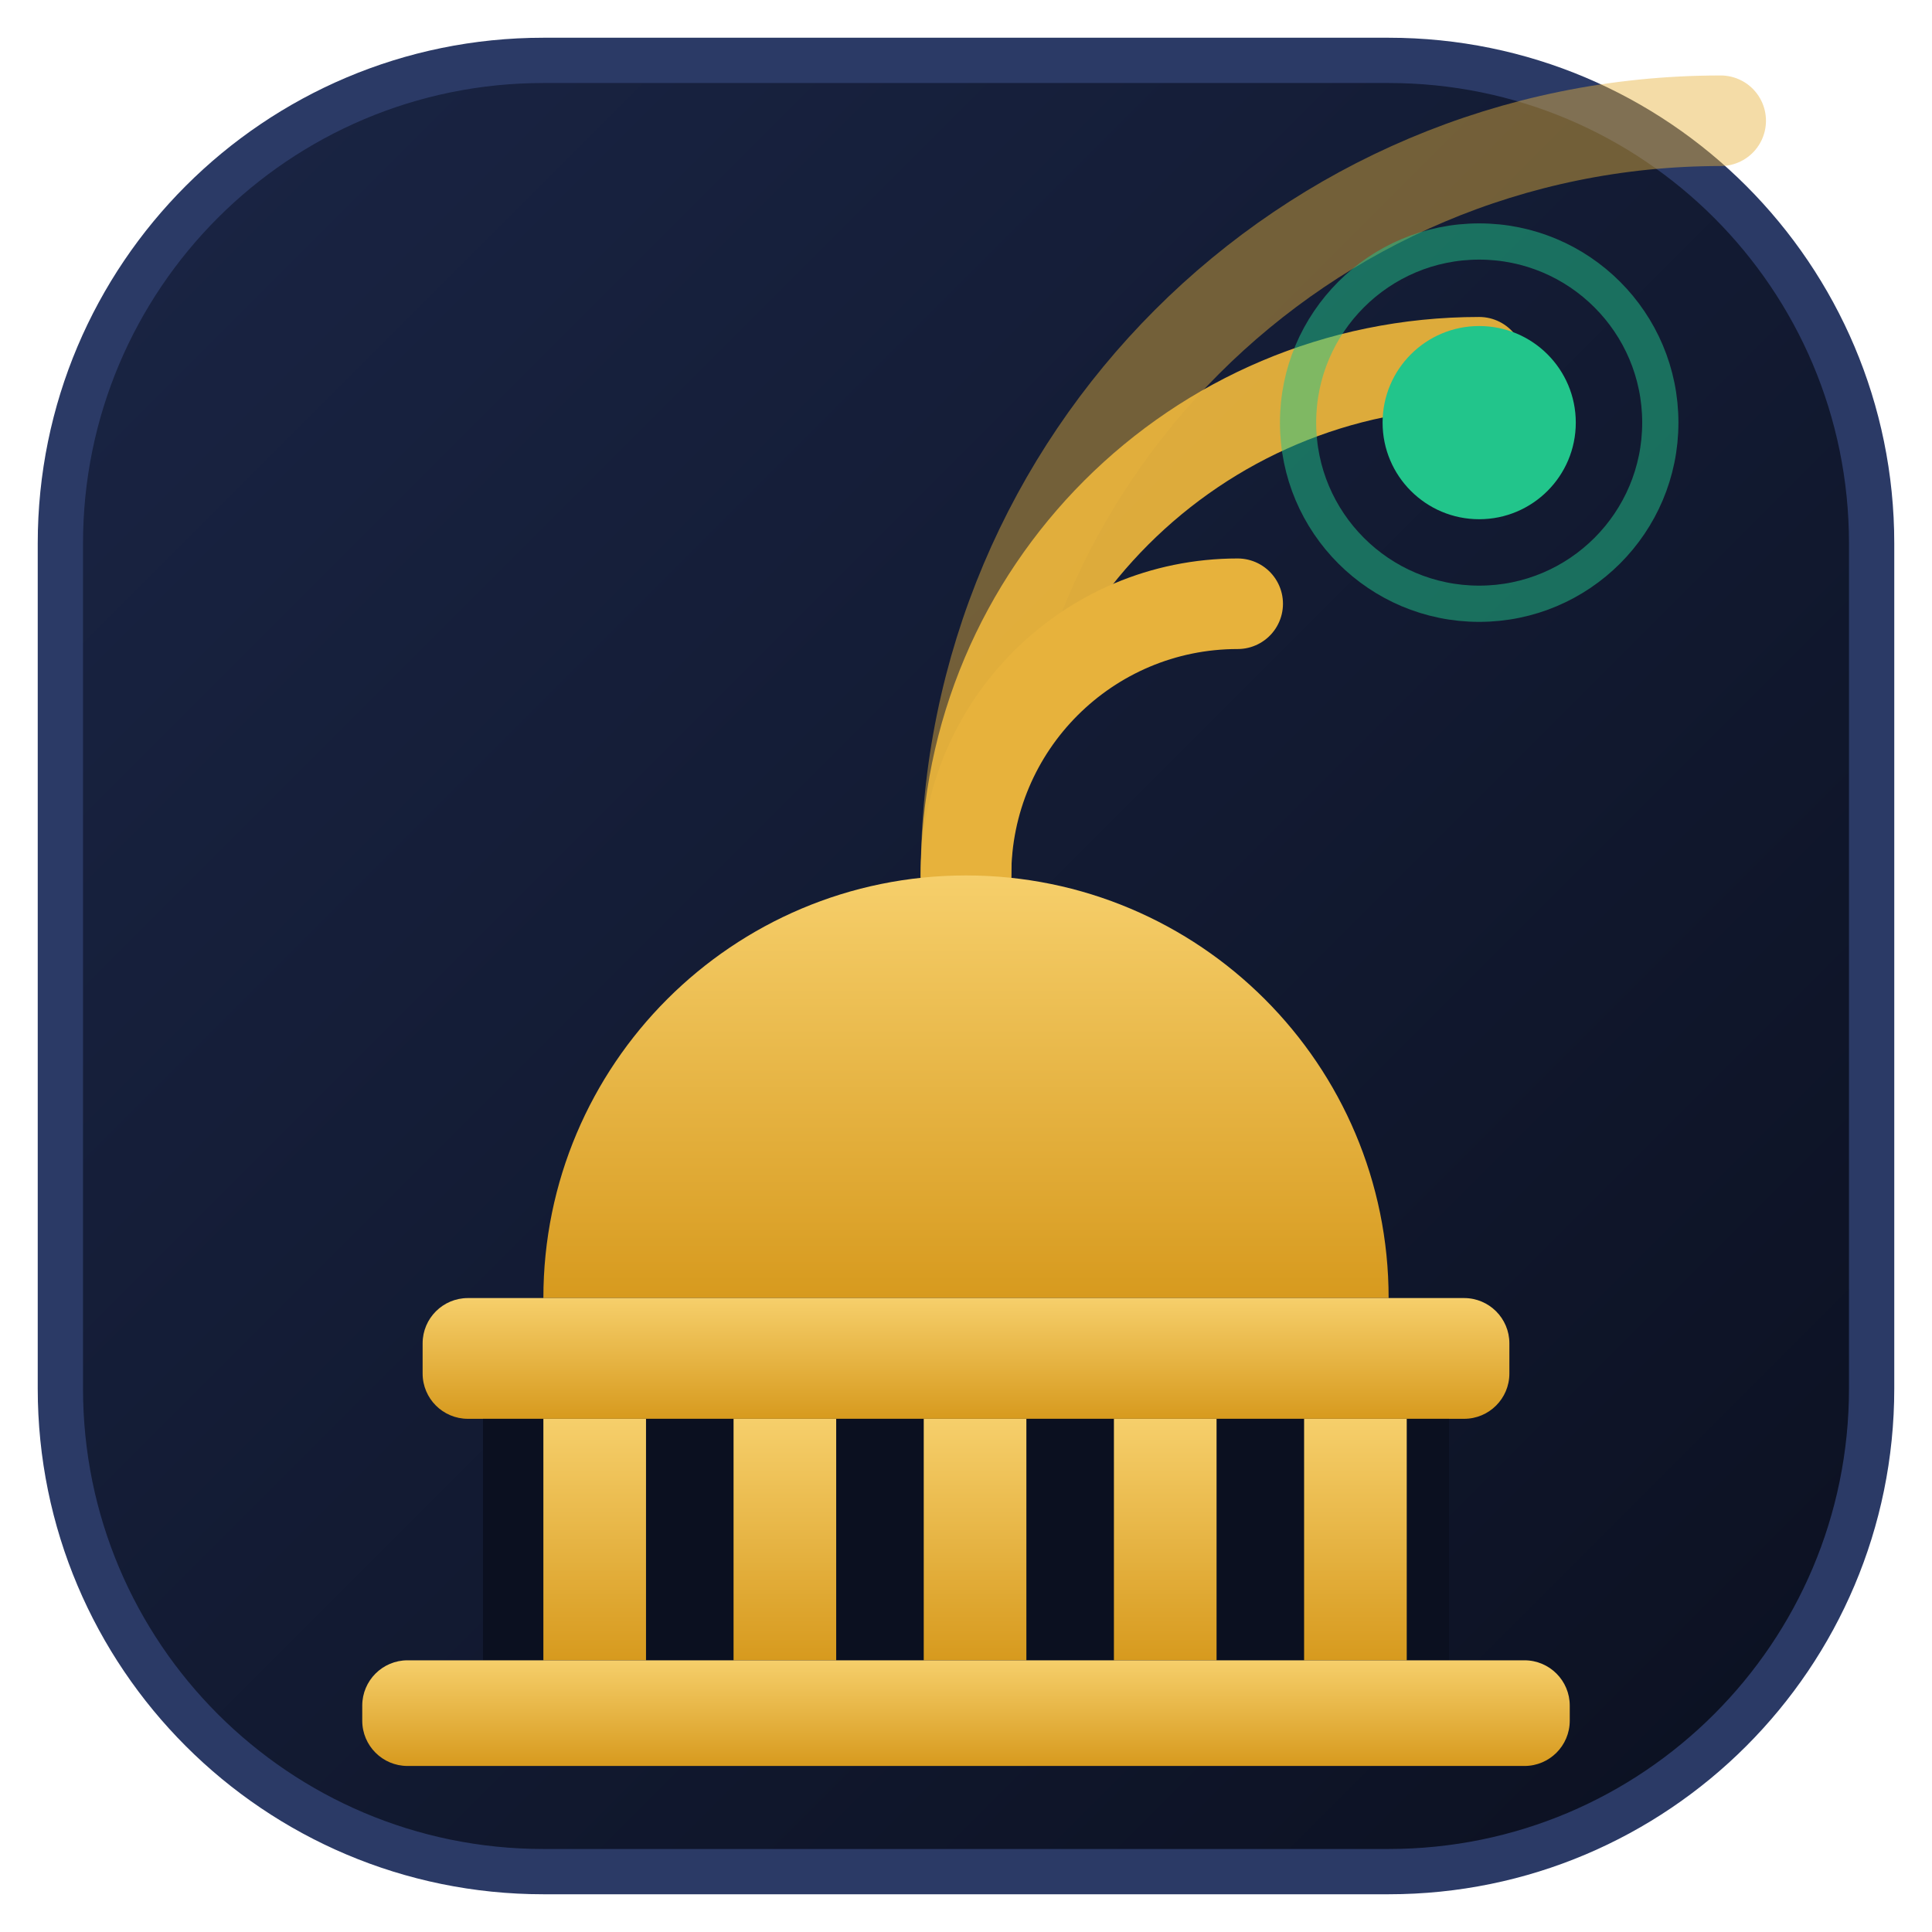
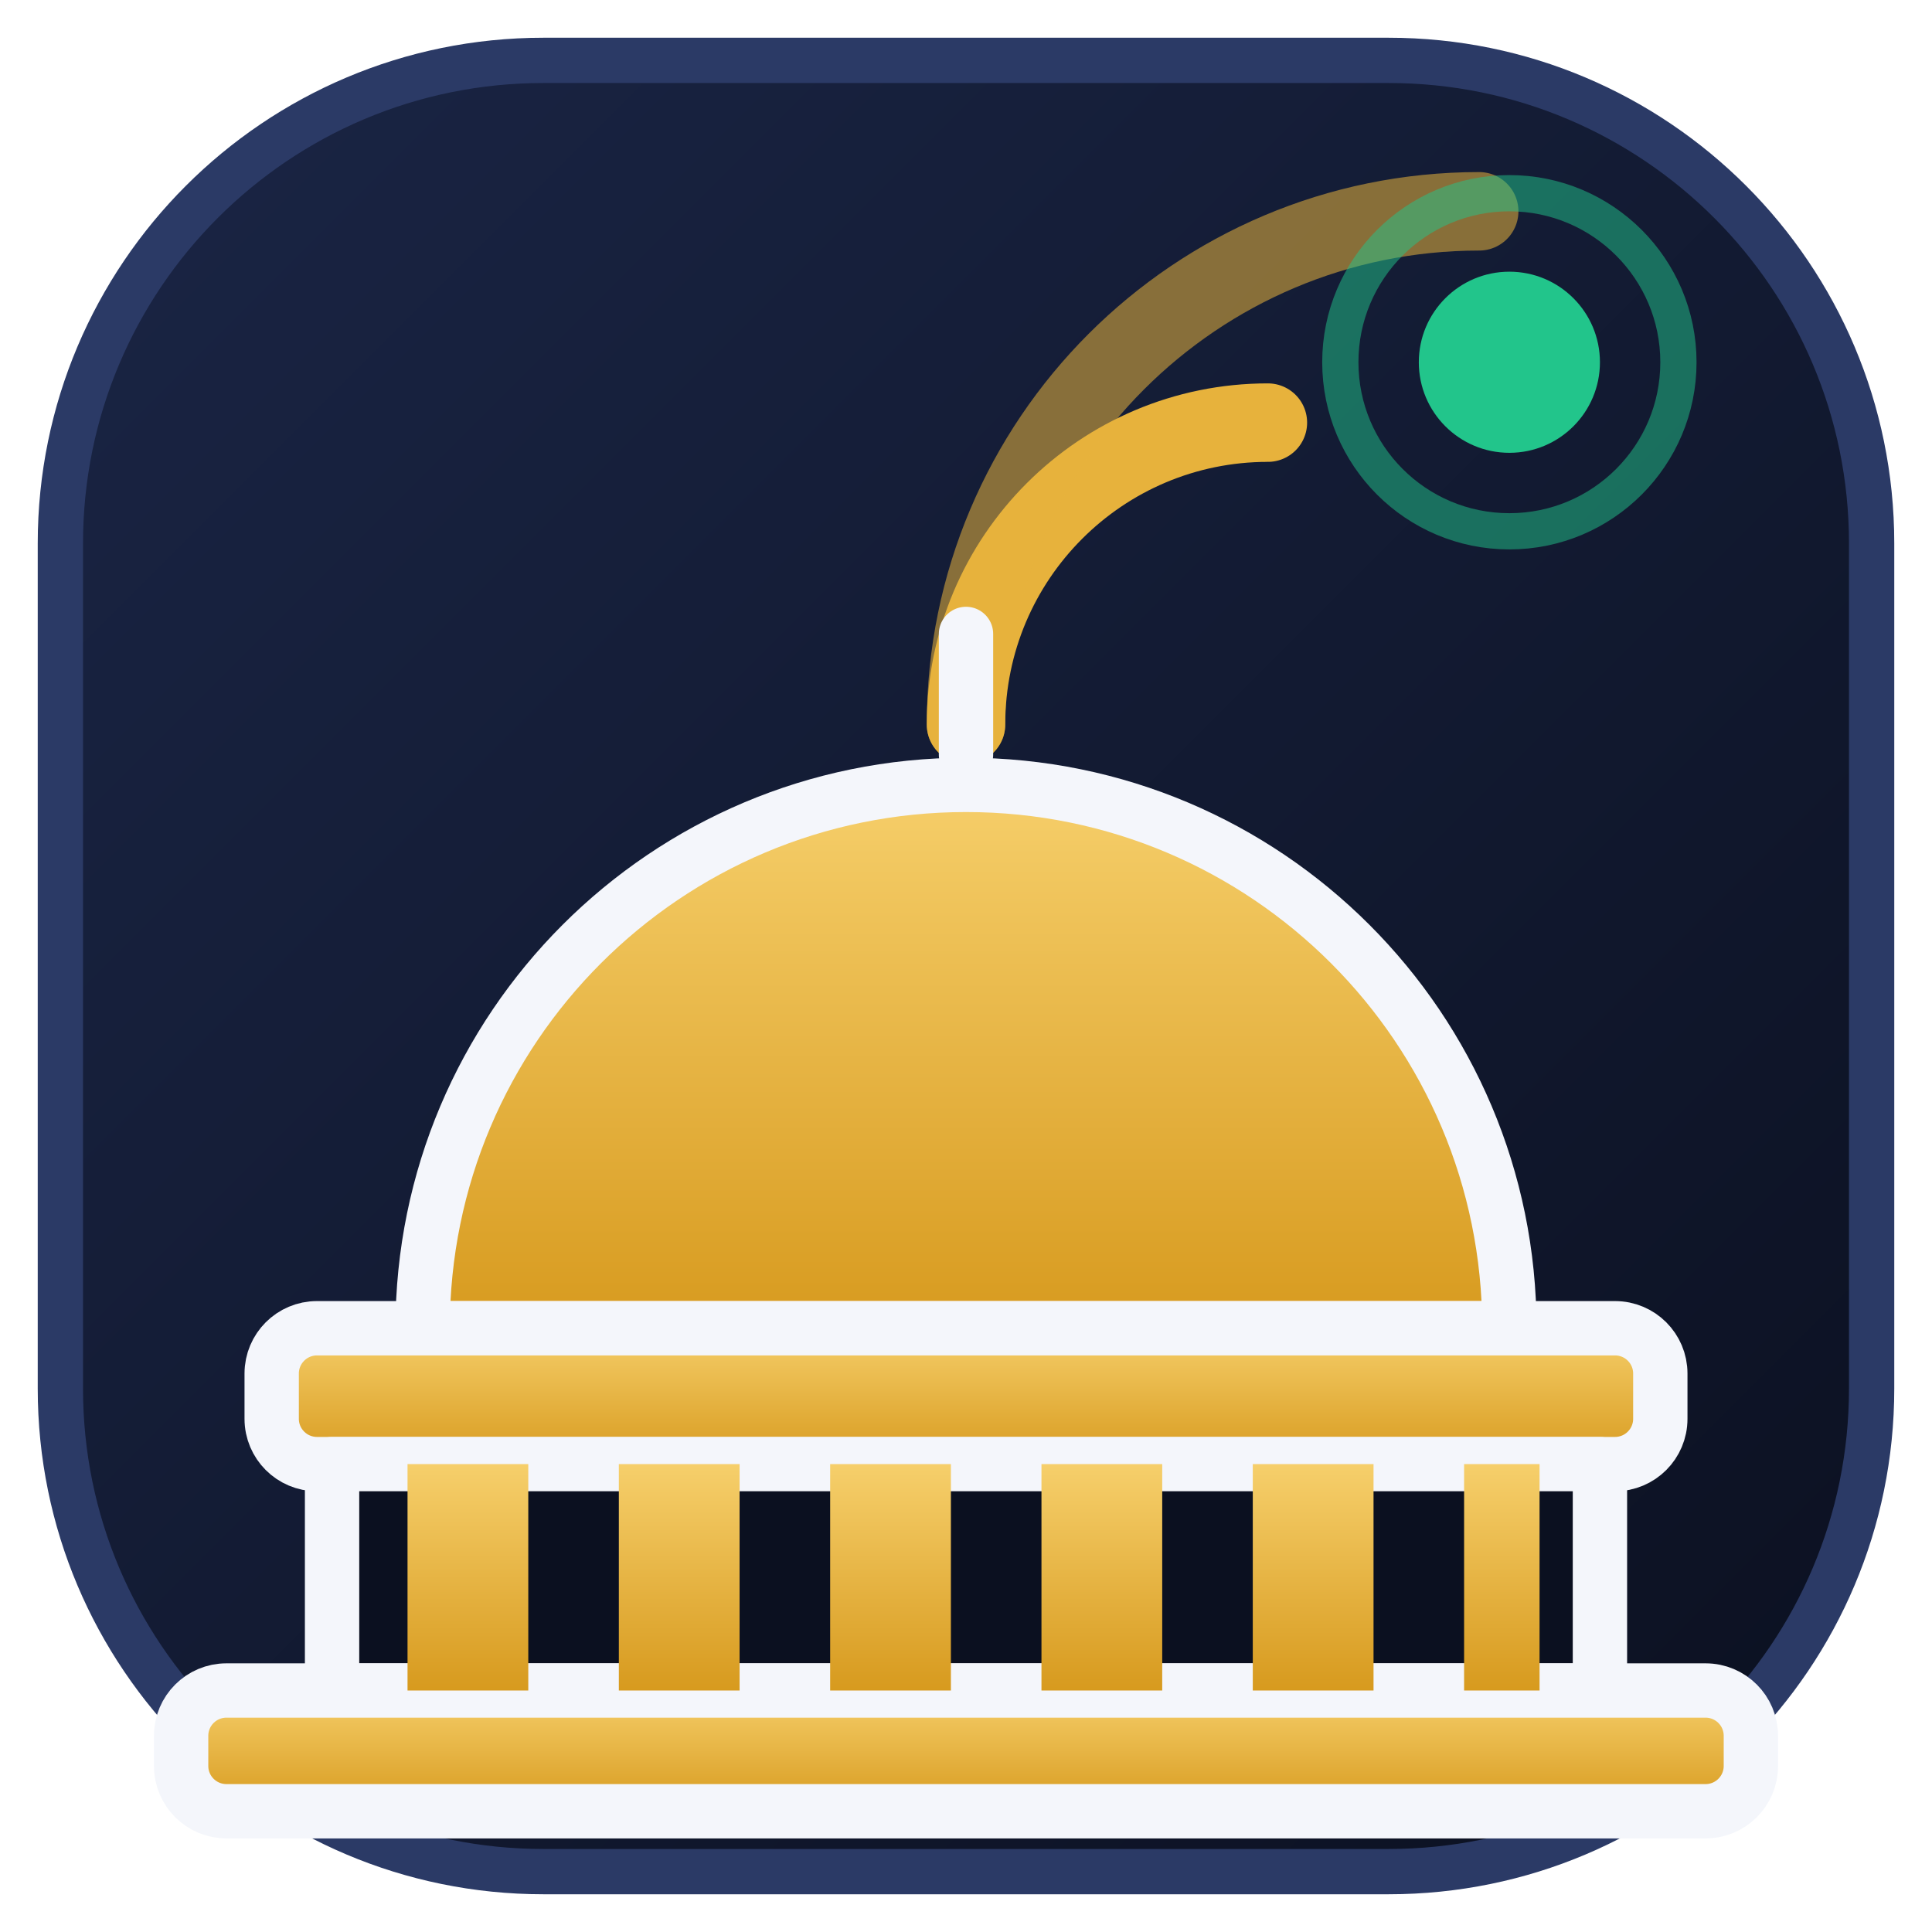
<svg xmlns="http://www.w3.org/2000/svg" viewBox="0 0 64 64">
  <defs>
    <linearGradient id="bg" x1="0" y1="0" x2="1" y2="1">
      <stop offset="0" stop-color="#1a2545" />
      <stop offset="1" stop-color="#0b1020" />
    </linearGradient>
    <linearGradient id="gold" x1="0" y1="0" x2="0" y2="1">
      <stop offset="0" stop-color="#f6cf6b" />
      <stop offset="1" stop-color="#d79a1e" />
    </linearGradient>
  </defs>
  <rect x="2" y="2" width="60" height="60" rx="16" fill="url(#bg)" stroke="#2b3a66" stroke-width="1.5" />
-   <path d="M32 29a17 17 0 0 1 17-17" fill="none" stroke="#e7b23c" stroke-width="3" stroke-linecap="round" opacity=".95" />
-   <path d="M32 29a25 25 0 0 1 25-25" fill="none" stroke="#e7b23c" stroke-width="3" stroke-linecap="round" opacity=".45" />
-   <path d="M32 29a9 9 0 0 1 9-9" fill="none" stroke="#e7b23c" stroke-width="3" stroke-linecap="round" />
-   <circle cx="49" cy="14" r="3.2" fill="#22c58b" />
-   <circle cx="49" cy="14" r="6" fill="none" stroke="#22c58b" stroke-width="1.2" opacity=".5" />
-   <path d="M32 24.5a1.6 1.6 0 0 0 0 0M32 25.5v3.5" stroke="url(#gold)" stroke-width="3" stroke-linecap="round" />
-   <path d="M18 43a14 14 0 0 1 28 0z" fill="url(#gold)" />
-   <rect x="14" y="43" width="36" height="4" rx="1.5" fill="url(#gold)" />
-   <rect x="16" y="47" width="32" height="8" fill="#0b1020" />
+   <path d="M32 24a10 10 0 0 1 10-10" fill="none" stroke="#e7b23c" stroke-width="2.6" stroke-linecap="round" />
+   <path d="M32 24a17 17 0 0 1 17-17" fill="none" stroke="#e7b23c" stroke-width="2.6" stroke-linecap="round" opacity=".55" />
+   <circle cx="50" cy="12" r="3" fill="#22c58b" />
+   <circle cx="50" cy="12" r="5.6" fill="none" stroke="#22c58b" stroke-width="1.2" opacity=".5" />
+   <g stroke="#f4f6fb" stroke-width="1.8" stroke-linejoin="round" stroke-linecap="round">
+     <path d="M32 21v4" fill="none" />
+     <path d="M14 44a18 18 0 0 1 36 0z" fill="url(#gold)" />
+     <rect x="9" y="44" width="46" height="4.5" rx="1.5" fill="url(#gold)" />
+     <rect x="11" y="48.5" width="42" height="7.5" fill="#0b1020" />
+     <rect x="6" y="56" width="52" height="4" rx="1.5" fill="url(#gold)" />
+   </g>
  <g fill="url(#gold)">
-     <rect x="18" y="47" width="3.4" height="8" />
-     <rect x="24.3" y="47" width="3.4" height="8" />
-     <rect x="30.6" y="47" width="3.4" height="8" />
-     <rect x="36.9" y="47" width="3.4" height="8" />
-     <rect x="43.2" y="47" width="3.4" height="8" />
+     <rect x="13.5" y="48.5" width="4" height="7.5" />
+     <rect x="20.5" y="48.5" width="4" height="7.5" />
+     <rect x="27.5" y="48.5" width="4" height="7.5" />
+     <rect x="34.5" y="48.5" width="4" height="7.5" />
+     <rect x="41.5" y="48.5" width="4" height="7.5" />
+     <rect x="48.5" y="48.5" width="2.5" height="7.5" />
  </g>
-   <rect x="12" y="55" width="40" height="3.5" rx="1.5" fill="url(#gold)" />
</svg>
